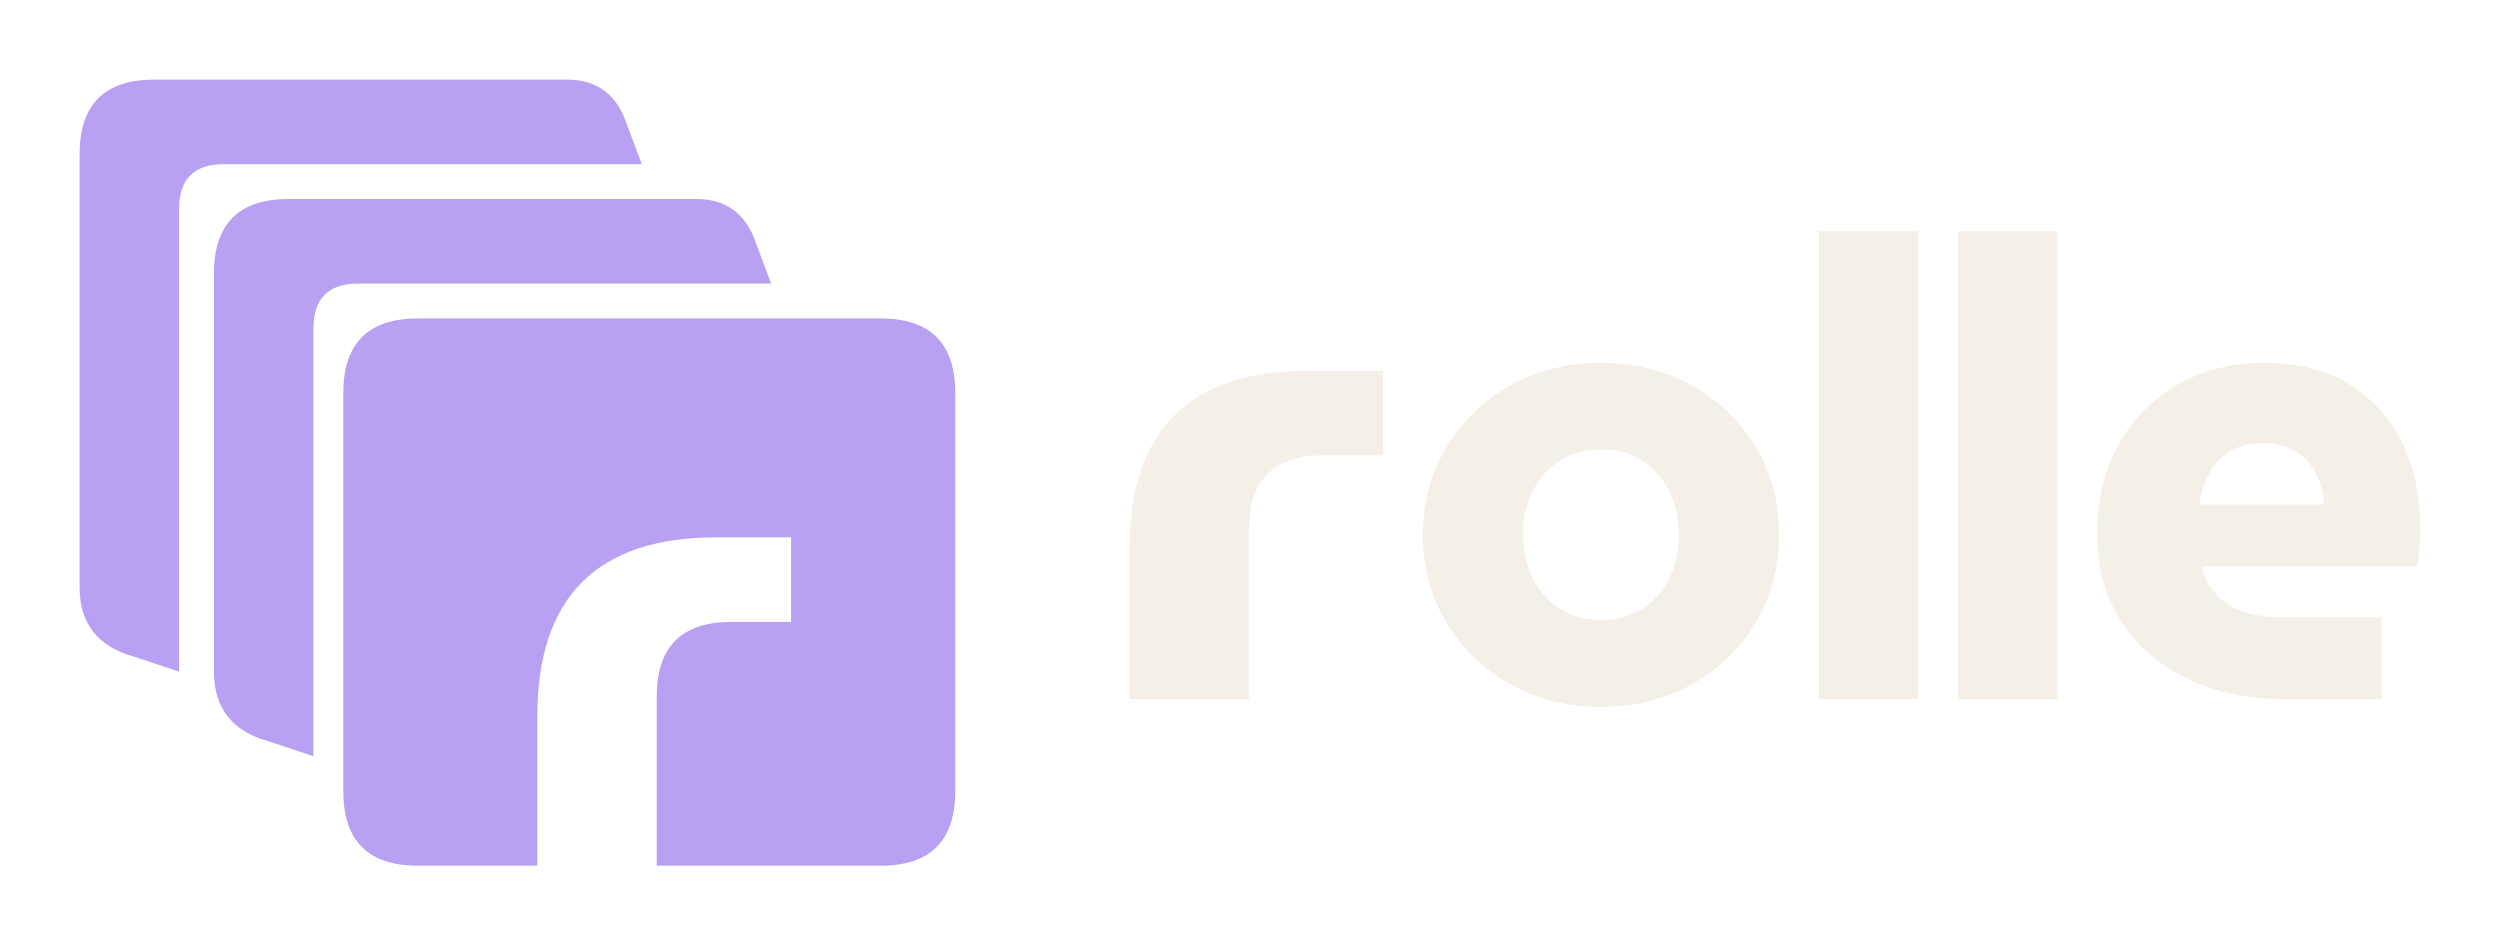
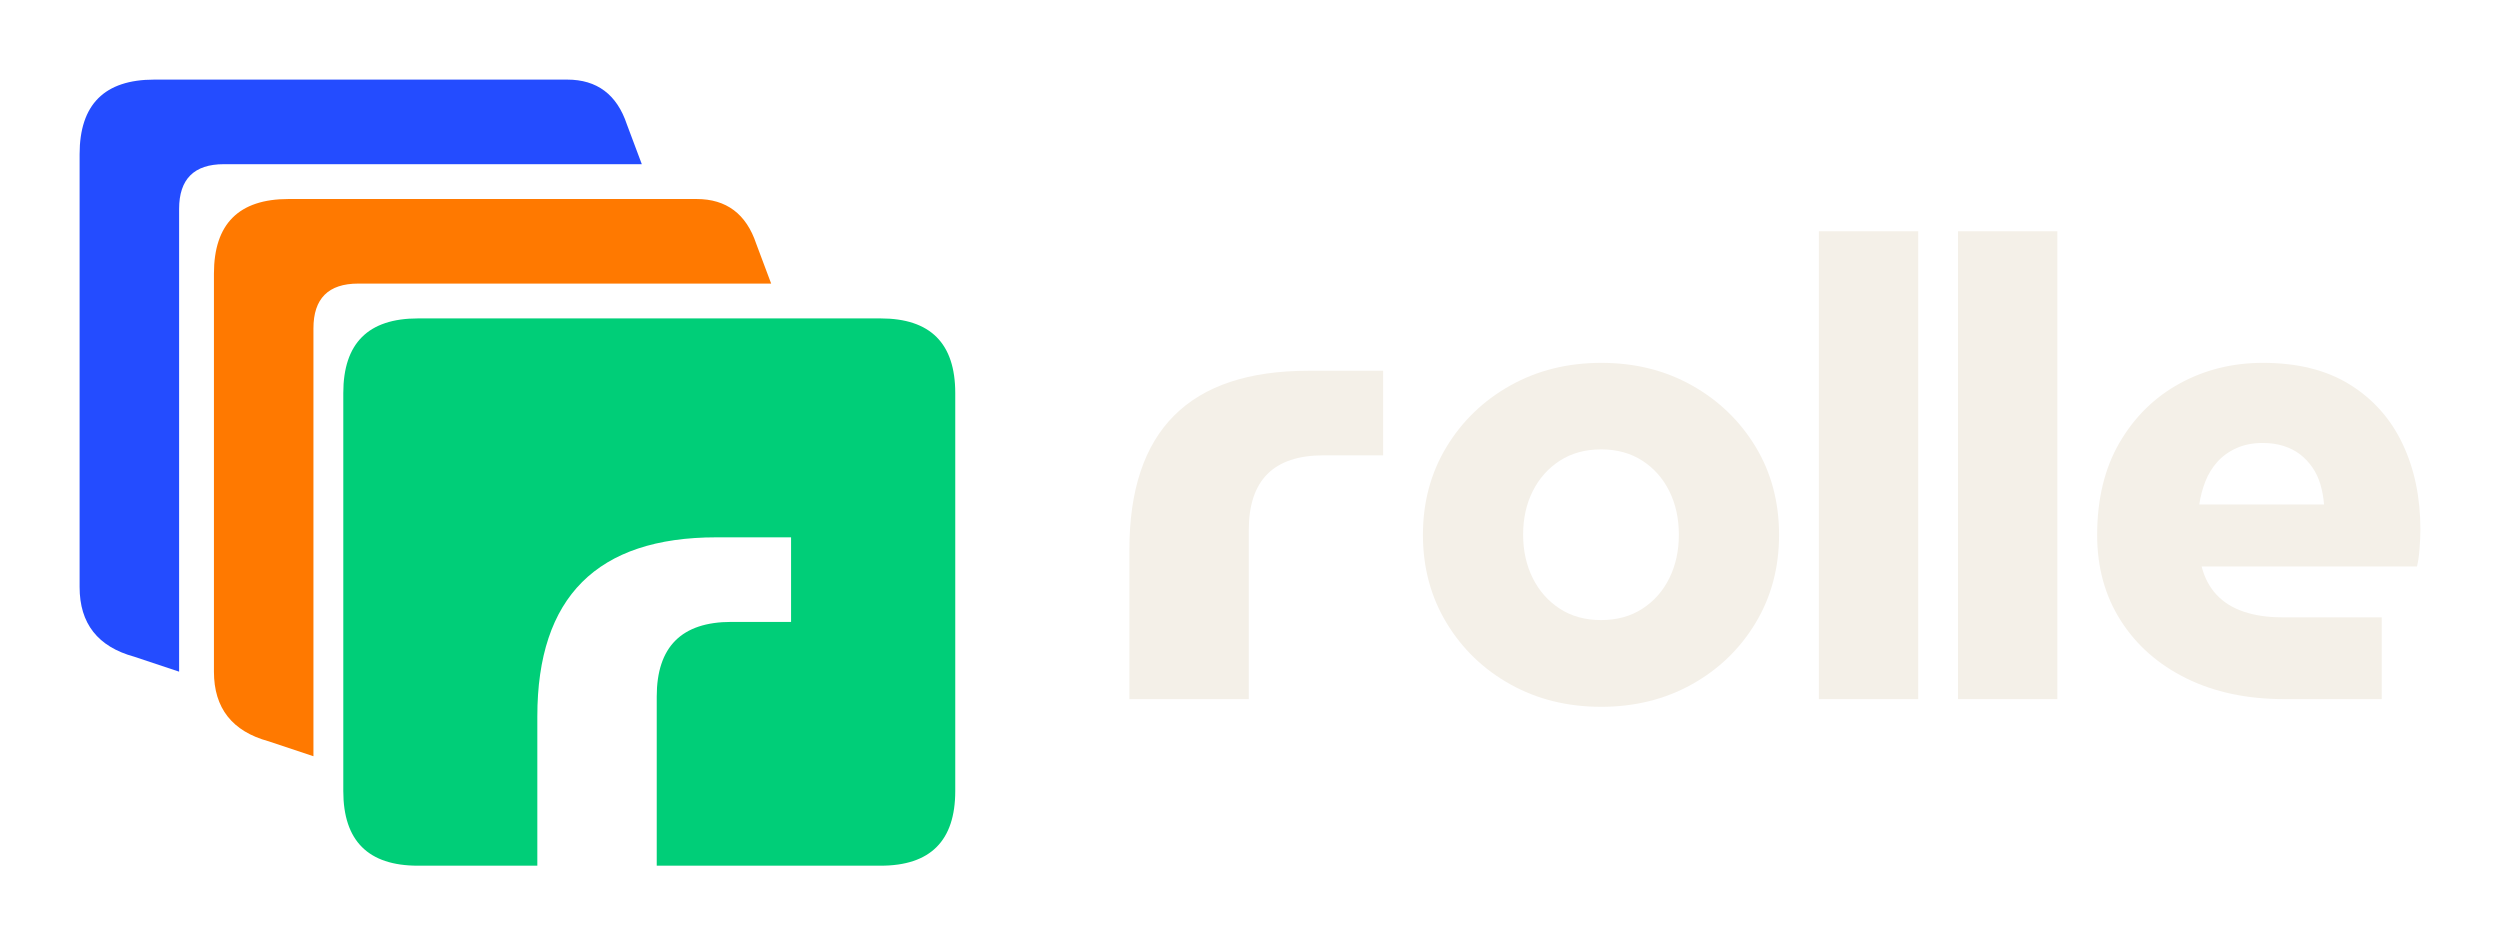
<svg xmlns="http://www.w3.org/2000/svg" width="1004.973" height="380.000" viewBox="0 0 1004.973 380.000" role="img" aria-label="Rolle stack and custom wordmark for dark backgrounds">
-   <g transform="translate(-48 -66)" fill="#B8A1F2">
-     <path d="M 110 98 L 276 98 Q 294 98 300 116 L 306 132 L 138 132 Q 120 132 120 150 L 120 336 L 102 330 Q 80 324 80 302 L 80 128 Q 80 98 110 98 Z" />
-     <path d="M 164 146 L 328 146 Q 346 146 352 164 L 358 180 L 192 180 Q 174 180 174 198 L 174 370 L 156 364 Q 134 358 134 336 L 134 176 Q 134 146 164 146 Z" />
-     <path d="M 216 194 L 402 194 Q 432 194 432 224 L 432 384 Q 432 414 402 414 L 312 414 L 312 346 Q 312 316 342 316 L 366 316 L 366 282 L 336 282 Q 264 282 264 354 L 264 414 L 216 414 Q 186 414 186 384 L 186 224 Q 186 194 216 194 Z" />
+   <g transform="translate(-48 -66)">
+     <path fill="#244CFF" d="M 110 98 L 276 98 Q 294 98 300 116 L 306 132 L 138 132 Q 120 132 120 150 L 120 336 L 102 330 Q 80 324 80 302 L 80 128 Q 80 98 110 98 Z" />
+     <path fill="#FF7900" d="M 164 146 L 328 146 Q 346 146 352 164 L 358 180 L 192 180 Q 174 180 174 198 L 174 370 L 156 364 Q 134 358 134 336 L 134 176 Q 134 146 164 146 Z" />
+     <path fill="#00CE78" d="M 216 194 L 402 194 Q 432 194 432 224 L 432 384 Q 432 414 402 414 L 312 414 L 312 346 Q 312 316 342 316 L 366 316 L 366 282 L 336 282 Q 264 282 264 354 L 264 414 L 216 414 Q 186 414 186 384 L 186 224 Q 186 194 216 194 Z" />
  </g>
  <g transform="translate(454 92.95966)" fill="#F4F0E8">
    <path id="icon-r" transform="translate(0 56.08068)" d="M 0 132 L 48 132 L 48 64 Q 48 34 78 34 L 102 34 L 102 0 L 72 0 Q 0 0 0 72 Z" />
    <path transform="translate(109.326 188.0807) scale(0.2576448 -0.2576448)" d="M311.667 -12Q233 -12 170.167 23.0Q107.333 58 70.5 118.96Q33.667 179.92 33.667 256.333Q33.667 332.746 70.5 393.54Q107.333 454.333 170.333 489.5Q233.333 524.667 312 524.667Q390.667 524.667 453.333 489.5Q516 454.333 552.667 393.815Q589.333 333.297 589.333 256.15Q589.333 179.667 552.667 118.833Q516 58 453.167 23.0Q390.333 -12 311.667 -12ZM311.63 123.333Q348.667 123.333 376.0 141.0Q403.333 158.667 418.167 188.753Q433 218.839 433 256.586Q433 294.333 418.167 324.333Q403.333 354.333 376.029 372.0Q348.725 389.667 311.696 389.667Q274.667 389.667 247.333 372.025Q220 354.383 205.0 324.438Q190 294.494 190 256.747Q190 219 204.987 188.87Q219.973 158.741 247.283 141.037Q274.594 123.333 311.63 123.333Z" />
    <path transform="translate(262.3071 188.0807) scale(0.2576448 -0.2576448)" d="M57.667 0V730H212.667V0Z" />
    <path transform="translate(318.242 188.0807) scale(0.2576448 -0.2576448)" d="M57.667 0V730H212.667V0Z" />
    <path transform="translate(380.3604 188.0807) scale(0.2576448 -0.2576448)" d="M325.667 0Q238.667 0 173.0 32.333Q107.333 64.667 70.5 122.5Q33.667 180.333 33.667 256Q33.667 340.333 68.667 400.333Q103.667 460.333 162.5 492.5Q221.333 524.667 292.333 524.667Q373.333 524.667 427.833 490.833Q482.333 457 510.167 398.333Q538 339.667 538 264.667Q538 251.667 536.667 234.5Q535.333 217.333 532.667 207H196.667Q203.333 180.667 220.0 162.833Q236.667 145 262.667 136.333Q288.667 127.667 321.333 127.667H477.667V0ZM193 303.667H387.667Q386.333 320.333 382.0 335.0Q377.667 349.667 369.5 361.5Q361.333 373.333 350.333 381.833Q339.333 390.333 324.5 395.0Q309.667 399.667 292 399.667Q269 399.667 251.167 391.667Q233.333 383.667 221.333 370.333Q209.333 357 202.5 339.667Q195.667 322.333 193 303.667Z" />
  </g>
</svg>
